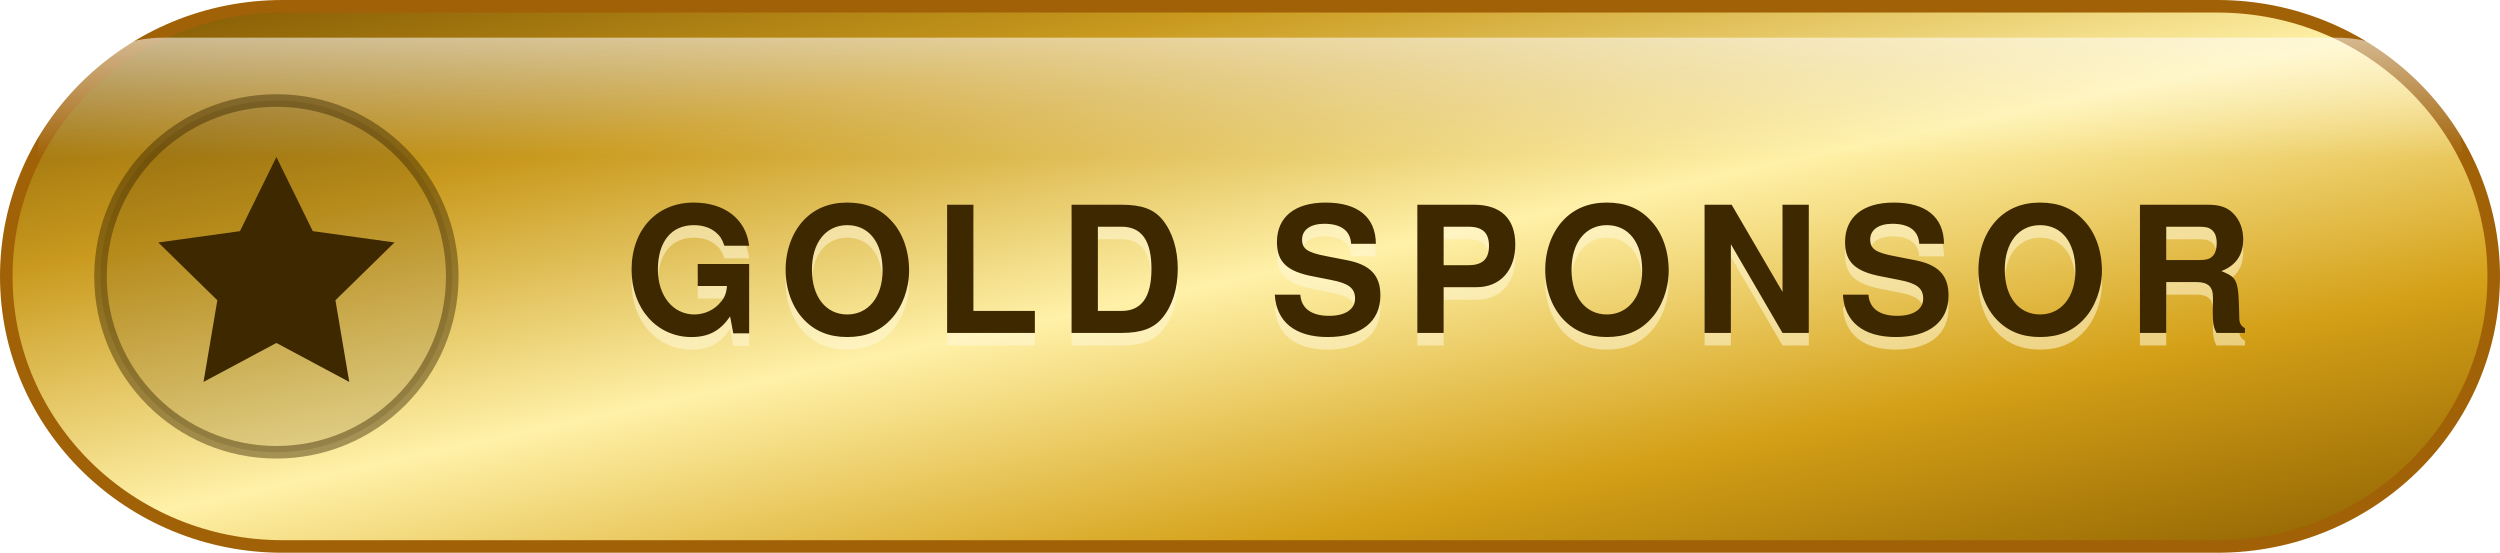
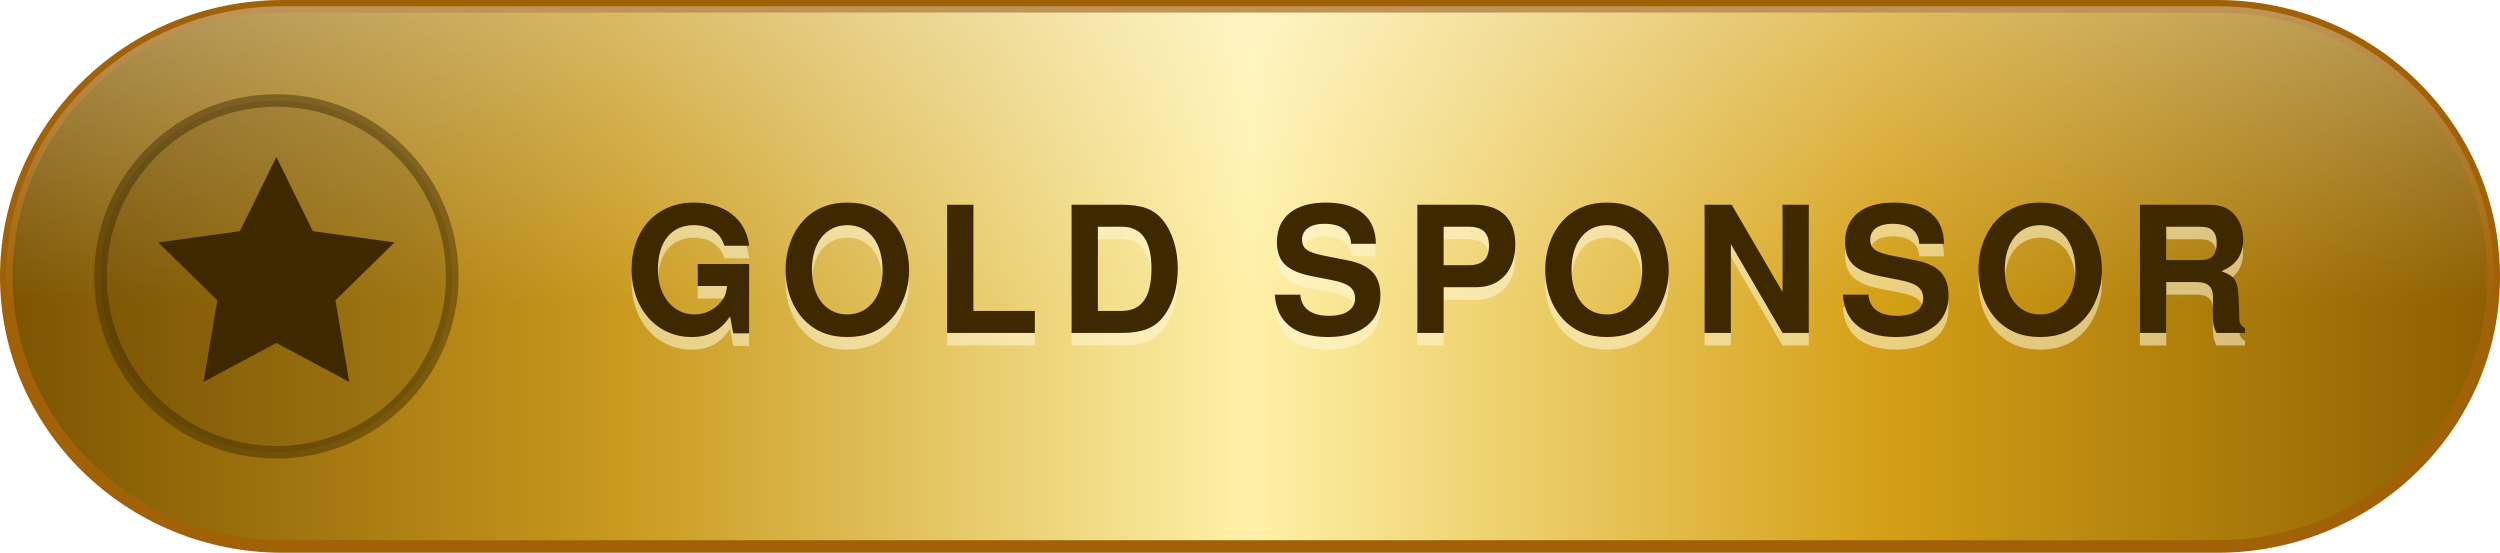
<svg xmlns="http://www.w3.org/2000/svg" width="199" height="44" viewBox="0 0 199 44" role="img" aria-label="AgentiLoop Gold Sponsor">
  <defs>
-     <linearGradient id="m" x1="0" y1="0" x2="1" y2="1">
+     <linearGradient id="m" x1="0" y1="0" x2="1" y2="0">
      <stop offset="0.00" stop-color="#7a5200" />
      <stop offset="0.25" stop-color="#c99a1e" />
      <stop offset="0.50" stop-color="#fff1a8" />
      <stop offset="0.75" stop-color="#d4a017" />
      <stop offset="1.00" stop-color="#8a5d00" />
    </linearGradient>
    <linearGradient id="s" x1="0" y1="0" x2="0" y2="1">
-       <stop offset="0" stop-color="#fff" stop-opacity=".55" />
-       <stop offset=".5" stop-color="#fff" stop-opacity="0" />
+       <stop offset="0" stop-color="#fff" stop-opacity=".32" />
+       <stop offset=".55" stop-color="#fff" stop-opacity="0" />
    </linearGradient>
  </defs>
  <rect x=".5" y=".5" width="198" height="43" rx="22" fill="url(#m)" stroke="#a16207" />
-   <rect x="3" y="3" width="193" height="19" rx="10" fill="url(#s)" />
+   <rect x=".5" y=".5" width="198" height="43" rx="22" fill="url(#s)" />
  <circle cx="22" cy="22" r="14" fill="#3d2800" fill-opacity=".14" stroke="#3d2800" stroke-opacity=".45" />
  <path d="M22 12.5l2.9 5.9 6.5.9-4.7 4.6 1.1 6.5L22 27.3l-5.8 3.1 1.1-6.5-4.7-4.6 6.5-.9z" fill="#3d2800" />
  <text x="114.5" y="27.5" text-anchor="middle" font-family="-apple-system, BlinkMacSystemFont, 'Segoe UI', Helvetica, Arial, sans-serif" font-size="14" font-weight="800" letter-spacing="1.4" fill="#fff8d6" fill-opacity=".55">GOLD SPONSOR</text>
  <text x="114.5" y="26.5" text-anchor="middle" font-family="-apple-system, BlinkMacSystemFont, 'Segoe UI', Helvetica, Arial, sans-serif" font-size="14" font-weight="800" letter-spacing="1.4" fill="#3d2800">GOLD SPONSOR</text>
</svg>
